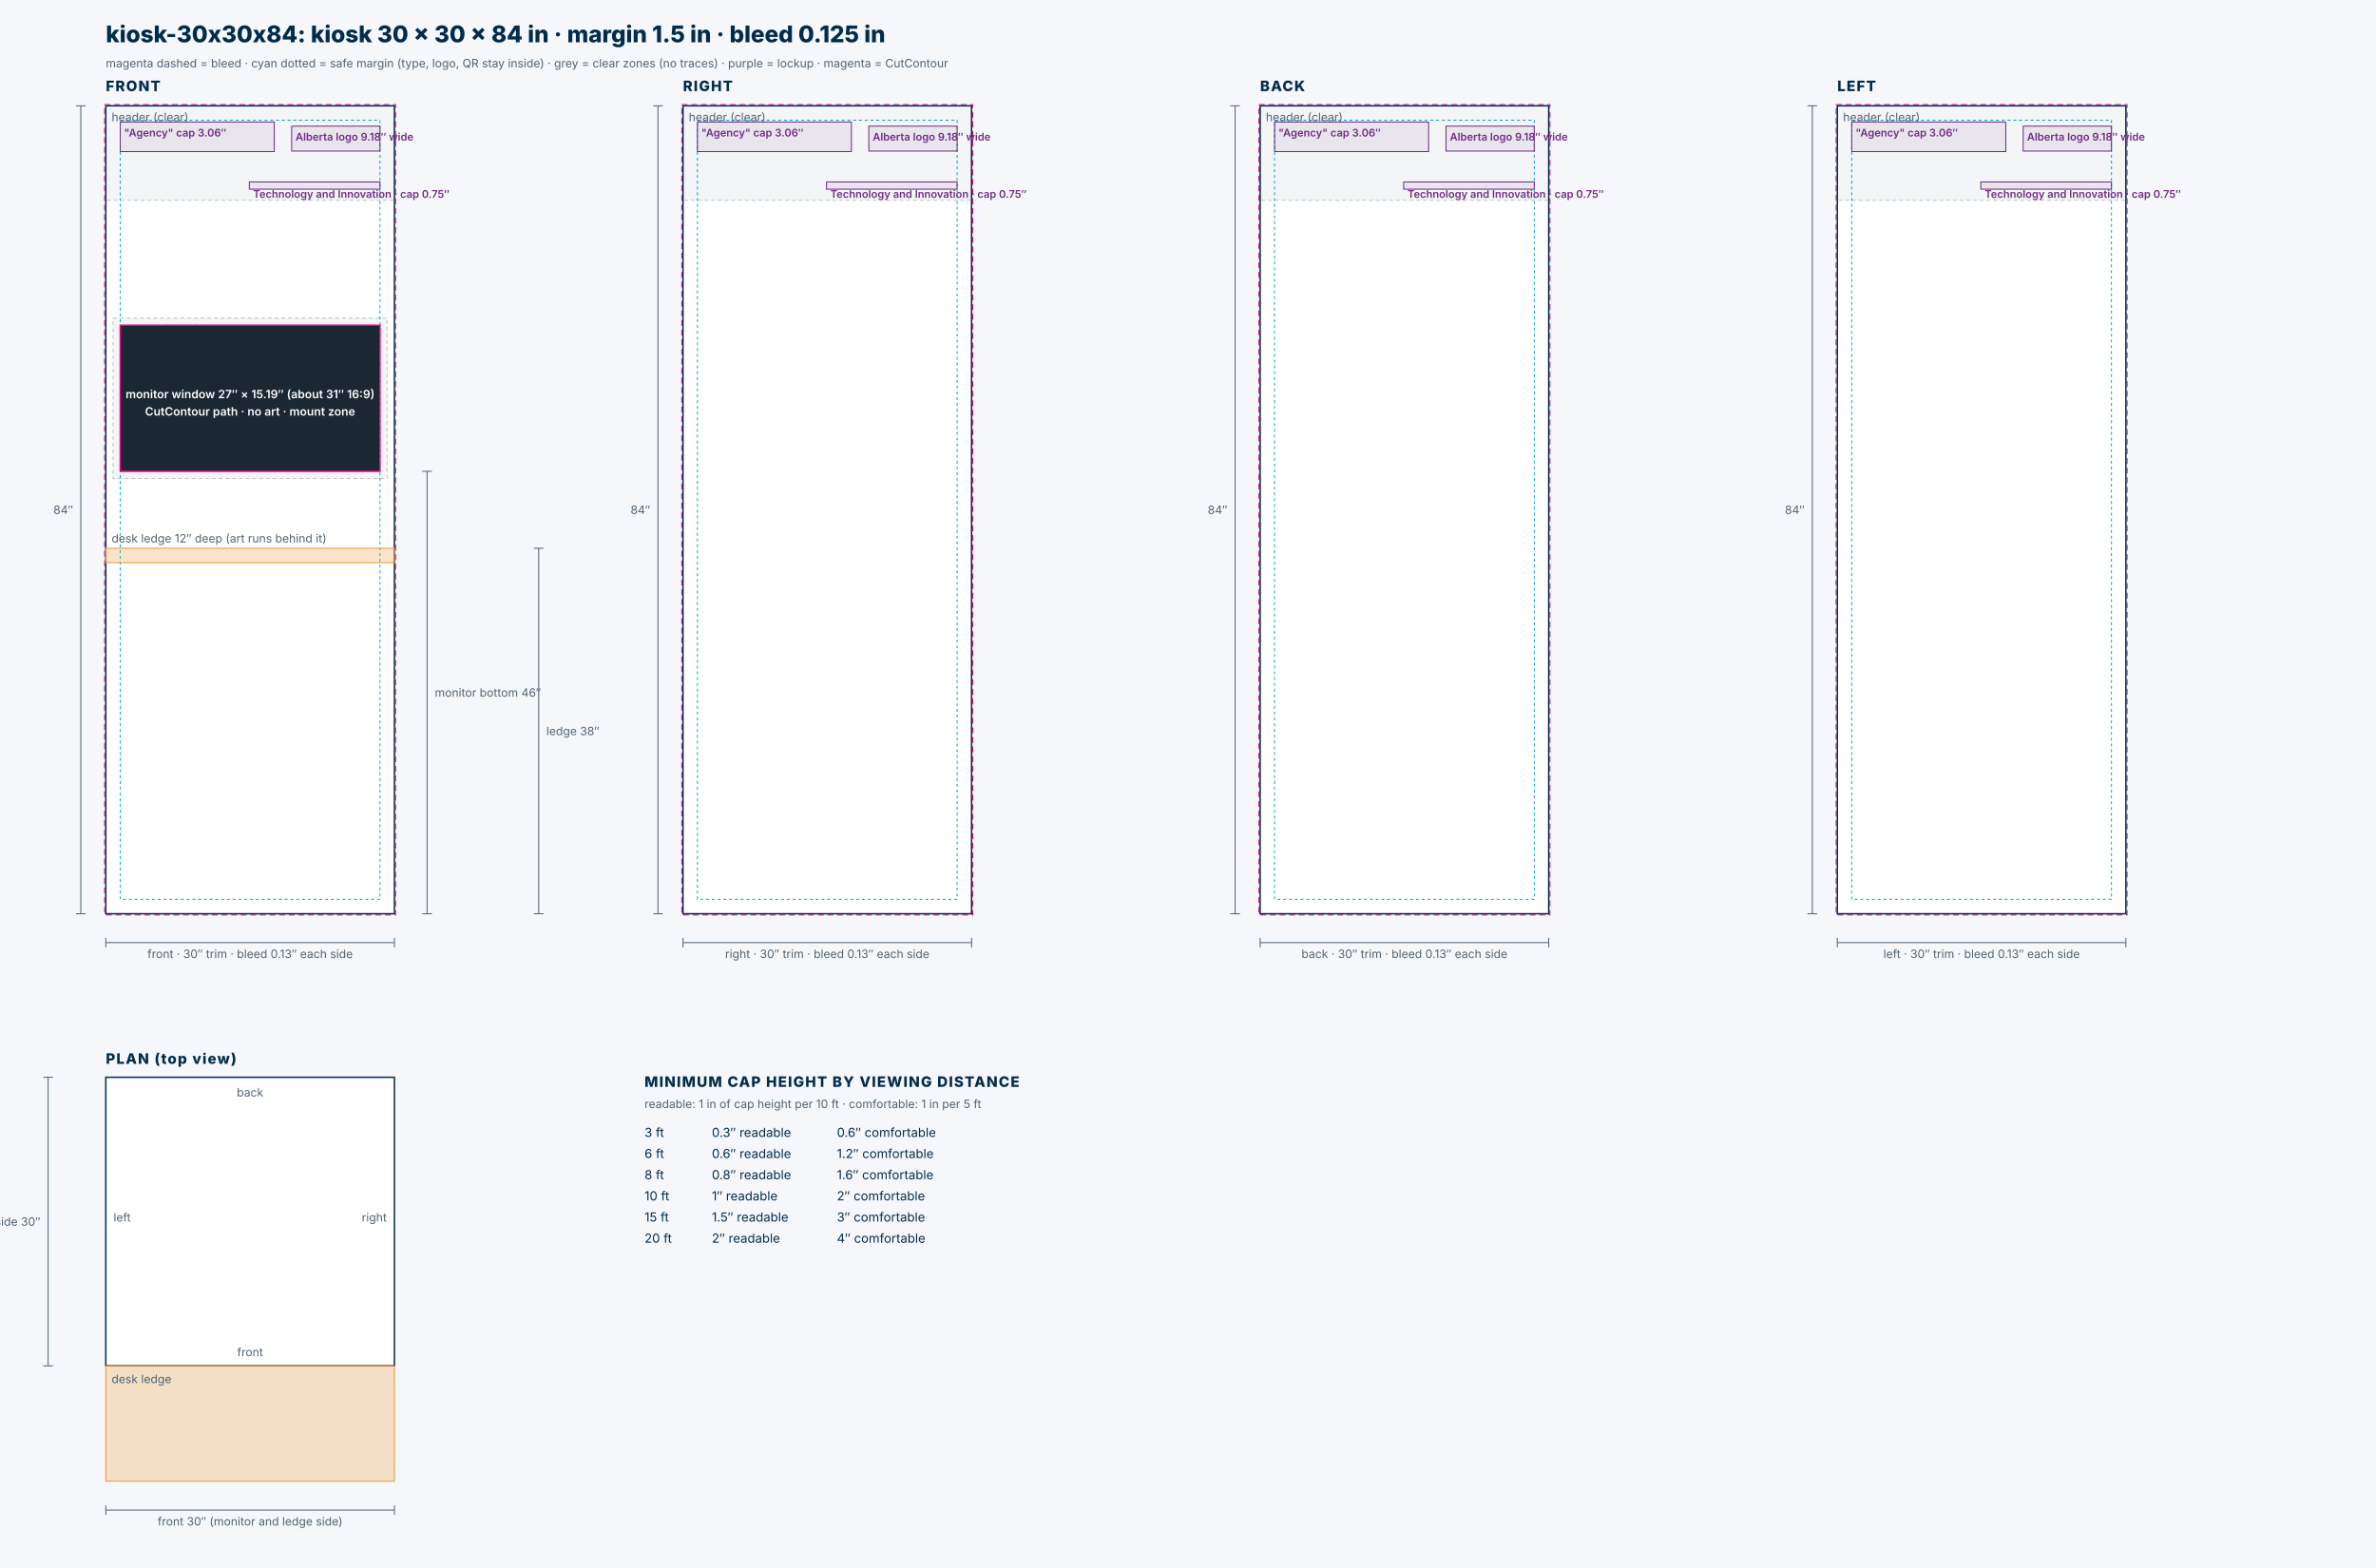
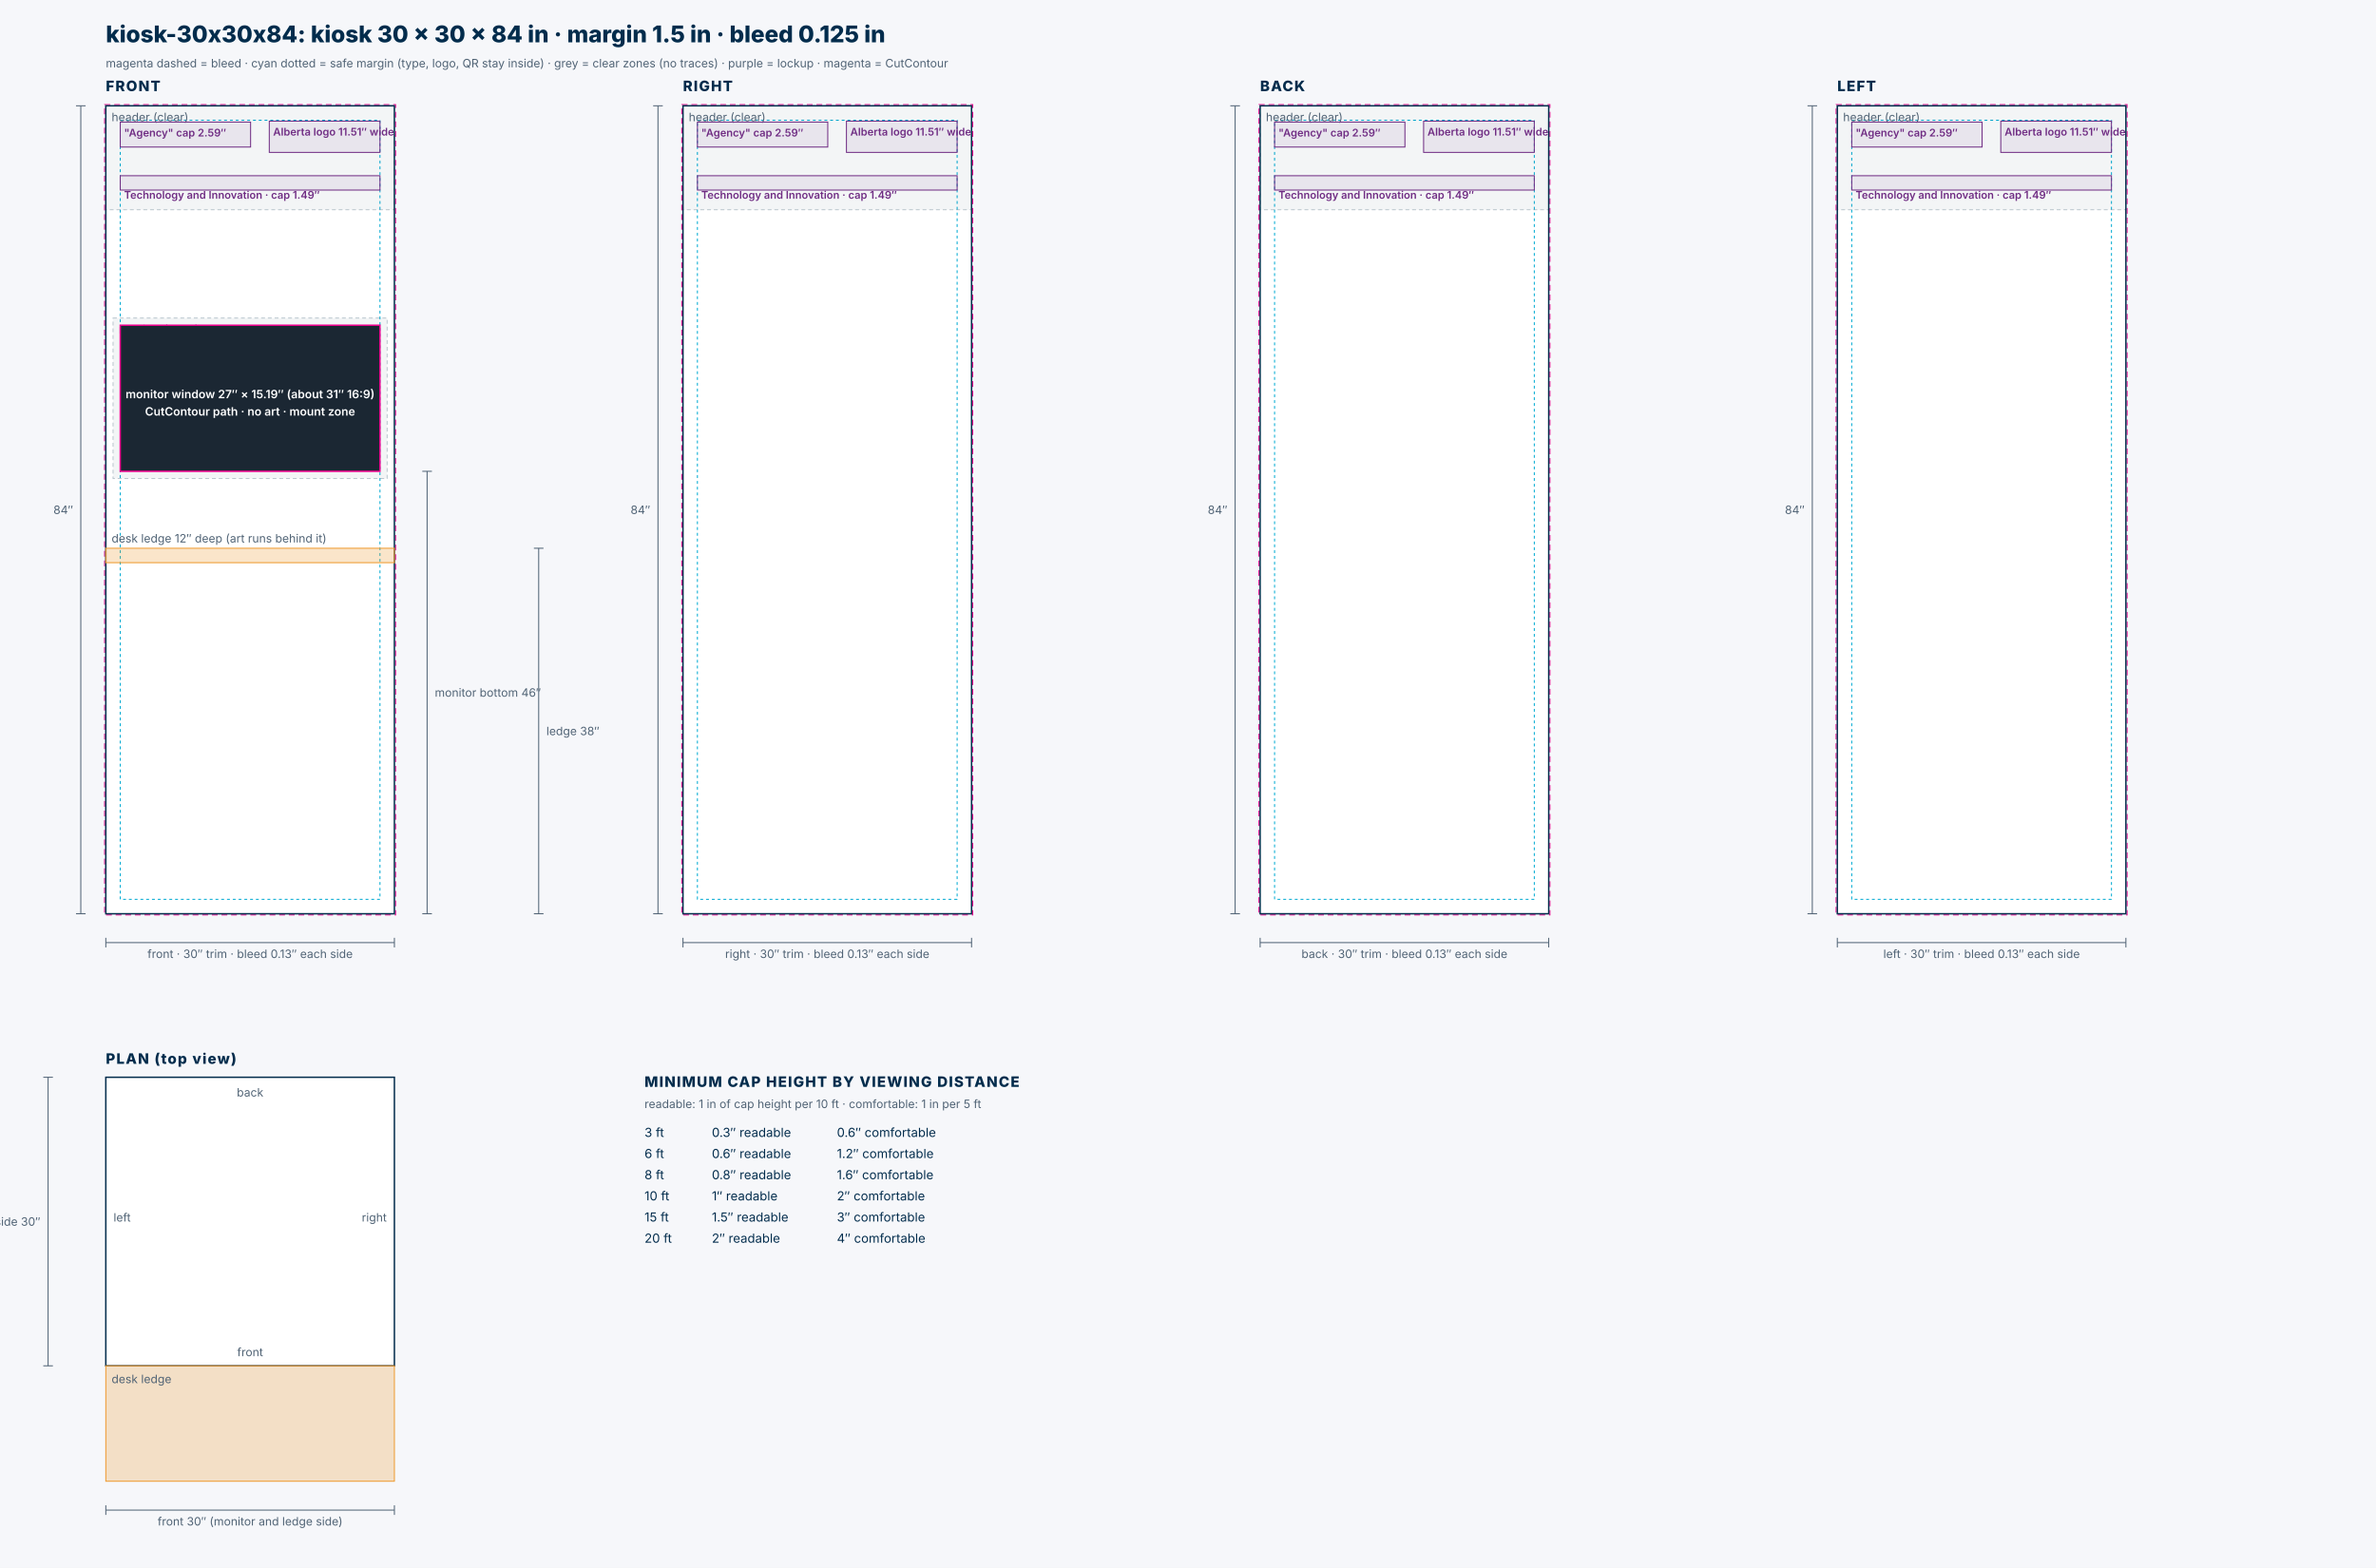
<svg xmlns="http://www.w3.org/2000/svg" width="2470" height="1630" viewBox="0 0 2470 1630">
  <style>
    text{font-family:Inter,Arial,sans-serif;fill:#022C4C} .fl{font-weight:800;font-size:15px;letter-spacing:.08em} .zl{font-size:12px;fill:#4F6274} .ll{font-size:11px;fill:#6F2C83;font-weight:600} .ml{font-size:12px;fill:#fff;font-weight:600} .tt{font-size:13px}
    .dim line{stroke:#4F6274;stroke-width:1} .dim text{font-size:12px;fill:#4F6274} .trim{fill:#fff;stroke:#022C4C;stroke-width:1.5} .bleed{fill:none;stroke:#EC008C;stroke-width:1;stroke-dasharray:6 4}
    .safe{fill:none;stroke:#00AAD2;stroke-width:1;stroke-dasharray:3 3} .zone{fill:rgba(2,44,76,.05);stroke:rgba(2,44,76,.25);stroke-dasharray:4 3} .lock{fill:rgba(111,44,131,.08);stroke:#6F2C83;stroke-width:1}
    .mon{fill:#1b2733;stroke:#EC008C;stroke-width:1.5} .ledge{fill:rgba(238,154,46,.25);stroke:#EE9A2E}
  </style>
  <rect width="2470" height="1630" fill="#F6F7FA" />
  <text x="110" y="44" style="font-weight:800;font-size:24px">kiosk-30x30x84: kiosk 30 × 30 × 84 in · margin 1.5 in · bleed 0.125 in</text>
  <text x="110" y="70" class="zl">magenta dashed = bleed · cyan dotted = safe margin (type, logo, QR stay inside) · grey = clear zones (no traces) · purple = lockup · magenta = CutContour</text>
  <rect x="108.75" y="108.75" width="302.5" height="842.5" class="bleed" />
  <rect x="110" y="110" width="300" height="840" class="trim" />
  <rect x="125" y="125" width="270" height="810" class="safe" />
  <rect x="117.5" y="330.625" width="285" height="166.875" class="zone z-monitor" />
  <text class="zl" x="123.5" y="346.625">monitor (clear)</text>
-   <rect x="110" y="110" width="300" height="98.24" class="zone z-header" />
+   <rect x="110" y="110" width="300" height="108.057" class="zone z-header" />
  <text class="zl" x="116" y="126">header (clear)</text>
-   <rect x="125" y="126.895" width="160.123" height="30.697" class="lock" />
-   <text class="ll" x="129" y="141.895">"Agency" cap 3.06″</text>
-   <rect x="303.2" y="131.148" width="91.8" height="25.925" class="lock" />
-   <text class="ll" x="307.2" y="146.148">Alberta logo 9.18″ wide</text>
-   <rect x="259.212" y="189.163" width="135.788" height="7.5" class="lock" />
-   <text class="ll" x="263.212" y="205.663">Technology and Innovation · cap 0.75″</text>
+   <rect x="125" y="126.911" width="135.515" height="25.979" class="lock" />
+   <text class="ll" x="129" y="141.911">"Agency" cap 2.59″</text>
+   <rect x="279.933" y="125.935" width="115.067" height="32.496" class="lock" />
+   <text class="ll" x="283.933" y="140.935">Alberta logo 11.51″ wide</text>
+   <rect x="125" y="182.691" width="270" height="14.913" class="lock" />
+   <text class="ll" x="129" y="206.604">Technology and Innovation · cap 1.49″</text>
  <rect x="125" y="338.125" width="270" height="151.875" class="mon" />
  <text class="ml" x="260" y="414.062" text-anchor="middle">monitor window 27″ × 15.19″ (about 31″ 16:9)</text>
  <text class="ml" x="260" y="432.062" text-anchor="middle">CutContour path · no art · mount zone</text>
  <g class="dim">
    <line x1="444" y1="490" x2="444" y2="950" />
    <line x1="439" y1="490" x2="449" y2="490" />
    <line x1="439" y1="950" x2="449" y2="950" />
    <text x="452" y="720" text-anchor="start" dominant-baseline="middle">monitor bottom 46″</text>
  </g>
  <rect x="110" y="570" width="300" height="15" class="ledge" />
  <text class="zl" x="116" y="564">desk ledge 12″ deep (art runs behind it)</text>
  <g class="dim">
    <line x1="560" y1="570" x2="560" y2="950" />
    <line x1="555" y1="570" x2="565" y2="570" />
    <line x1="555" y1="950" x2="565" y2="950" />
    <text x="568" y="760" text-anchor="start" dominant-baseline="middle">ledge 38″</text>
  </g>
  <g class="dim">
    <line x1="110" y1="980" x2="410" y2="980" />
    <line x1="110" y1="975" x2="110" y2="985" />
    <line x1="410" y1="975" x2="410" y2="985" />
    <text x="260" y="996" text-anchor="middle">front · 30″ trim · bleed 0.13″ each side</text>
  </g>
  <g class="dim">
    <line x1="84" y1="110" x2="84" y2="950" />
    <line x1="79" y1="110" x2="89" y2="110" />
    <line x1="79" y1="950" x2="89" y2="950" />
    <text x="76" y="530" text-anchor="end" dominant-baseline="middle">84″</text>
  </g>
  <text class="fl" x="110" y="94.75">FRONT</text>
  <rect x="708.75" y="108.75" width="302.5" height="842.5" class="bleed" />
  <rect x="710" y="110" width="300" height="840" class="trim" />
  <rect x="725" y="125" width="270" height="810" class="safe" />
-   <rect x="710" y="110" width="300" height="98.24" class="zone z-header" />
+   <rect x="710" y="110" width="300" height="108.057" class="zone z-header" />
  <text class="zl" x="716" y="126">header (clear)</text>
-   <rect x="725" y="126.895" width="160.123" height="30.697" class="lock" />
-   <text class="ll" x="729" y="141.895">"Agency" cap 3.06″</text>
-   <rect x="903.2" y="131.148" width="91.8" height="25.925" class="lock" />
-   <text class="ll" x="907.2" y="146.148">Alberta logo 9.18″ wide</text>
-   <rect x="859.212" y="189.163" width="135.788" height="7.5" class="lock" />
-   <text class="ll" x="863.212" y="205.663">Technology and Innovation · cap 0.75″</text>
+   <rect x="725" y="126.911" width="135.515" height="25.979" class="lock" />
+   <text class="ll" x="729" y="141.911">"Agency" cap 2.59″</text>
+   <rect x="879.933" y="125.935" width="115.067" height="32.496" class="lock" />
+   <text class="ll" x="883.933" y="140.935">Alberta logo 11.51″ wide</text>
+   <rect x="725" y="182.691" width="270" height="14.913" class="lock" />
+   <text class="ll" x="729" y="206.604">Technology and Innovation · cap 1.49″</text>
  <g class="dim">
    <line x1="710" y1="980" x2="1010" y2="980" />
    <line x1="710" y1="975" x2="710" y2="985" />
    <line x1="1010" y1="975" x2="1010" y2="985" />
    <text x="860" y="996" text-anchor="middle">right · 30″ trim · bleed 0.13″ each side</text>
  </g>
  <g class="dim">
    <line x1="684" y1="110" x2="684" y2="950" />
    <line x1="679" y1="110" x2="689" y2="110" />
    <line x1="679" y1="950" x2="689" y2="950" />
    <text x="676" y="530" text-anchor="end" dominant-baseline="middle">84″</text>
  </g>
  <text class="fl" x="710" y="94.75">RIGHT</text>
  <rect x="1308.75" y="108.75" width="302.5" height="842.5" class="bleed" />
  <rect x="1310" y="110" width="300" height="840" class="trim" />
  <rect x="1325" y="125" width="270" height="810" class="safe" />
-   <rect x="1310" y="110" width="300" height="98.24" class="zone z-header" />
+   <rect x="1310" y="110" width="300" height="108.057" class="zone z-header" />
  <text class="zl" x="1316" y="126">header (clear)</text>
-   <rect x="1325" y="126.895" width="160.123" height="30.697" class="lock" />
-   <text class="ll" x="1329" y="141.895">"Agency" cap 3.06″</text>
-   <rect x="1503.2" y="131.148" width="91.8" height="25.925" class="lock" />
-   <text class="ll" x="1507.2" y="146.148">Alberta logo 9.18″ wide</text>
-   <rect x="1459.212" y="189.163" width="135.788" height="7.5" class="lock" />
-   <text class="ll" x="1463.212" y="205.663">Technology and Innovation · cap 0.75″</text>
+   <rect x="1325" y="126.911" width="135.515" height="25.979" class="lock" />
+   <text class="ll" x="1329" y="141.911">"Agency" cap 2.59″</text>
+   <rect x="1479.933" y="125.935" width="115.067" height="32.496" class="lock" />
+   <text class="ll" x="1483.933" y="140.935">Alberta logo 11.51″ wide</text>
+   <rect x="1325" y="182.691" width="270" height="14.913" class="lock" />
+   <text class="ll" x="1329" y="206.604">Technology and Innovation · cap 1.49″</text>
  <g class="dim">
    <line x1="1310" y1="980" x2="1610" y2="980" />
    <line x1="1310" y1="975" x2="1310" y2="985" />
    <line x1="1610" y1="975" x2="1610" y2="985" />
    <text x="1460" y="996" text-anchor="middle">back · 30″ trim · bleed 0.13″ each side</text>
  </g>
  <g class="dim">
    <line x1="1284" y1="110" x2="1284" y2="950" />
    <line x1="1279" y1="110" x2="1289" y2="110" />
    <line x1="1279" y1="950" x2="1289" y2="950" />
    <text x="1276" y="530" text-anchor="end" dominant-baseline="middle">84″</text>
  </g>
  <text class="fl" x="1310" y="94.75">BACK</text>
  <rect x="1908.75" y="108.75" width="302.5" height="842.5" class="bleed" />
  <rect x="1910" y="110" width="300" height="840" class="trim" />
  <rect x="1925" y="125" width="270" height="810" class="safe" />
-   <rect x="1910" y="110" width="300" height="98.24" class="zone z-header" />
+   <rect x="1910" y="110" width="300" height="108.057" class="zone z-header" />
  <text class="zl" x="1916" y="126">header (clear)</text>
-   <rect x="1925" y="126.895" width="160.123" height="30.697" class="lock" />
-   <text class="ll" x="1929" y="141.895">"Agency" cap 3.06″</text>
-   <rect x="2103.2" y="131.148" width="91.8" height="25.925" class="lock" />
-   <text class="ll" x="2107.2" y="146.148">Alberta logo 9.18″ wide</text>
-   <rect x="2059.212" y="189.163" width="135.788" height="7.5" class="lock" />
-   <text class="ll" x="2063.212" y="205.663">Technology and Innovation · cap 0.75″</text>
+   <rect x="1925" y="126.911" width="135.515" height="25.979" class="lock" />
+   <text class="ll" x="1929" y="141.911">"Agency" cap 2.59″</text>
+   <rect x="2079.933" y="125.935" width="115.067" height="32.496" class="lock" />
+   <text class="ll" x="2083.933" y="140.935">Alberta logo 11.51″ wide</text>
+   <rect x="1925" y="182.691" width="270" height="14.913" class="lock" />
+   <text class="ll" x="1929" y="206.604">Technology and Innovation · cap 1.49″</text>
  <g class="dim">
    <line x1="1910" y1="980" x2="2210" y2="980" />
    <line x1="1910" y1="975" x2="1910" y2="985" />
    <line x1="2210" y1="975" x2="2210" y2="985" />
    <text x="2060" y="996" text-anchor="middle">left · 30″ trim · bleed 0.13″ each side</text>
  </g>
  <g class="dim">
    <line x1="1884" y1="110" x2="1884" y2="950" />
    <line x1="1879" y1="110" x2="1889" y2="110" />
    <line x1="1879" y1="950" x2="1889" y2="950" />
    <text x="1876" y="530" text-anchor="end" dominant-baseline="middle">84″</text>
  </g>
  <text class="fl" x="1910" y="94.75">LEFT</text>
  <rect x="110" y="1120" width="300" height="300" class="trim" />
  <text class="fl" x="110" y="1106">PLAN (top view)</text>
  <rect x="110" y="1420" width="300" height="120" class="ledge" />
  <text class="zl" x="116" y="1438">desk ledge</text>
  <g class="dim">
    <line x1="110" y1="1570" x2="410" y2="1570" />
    <line x1="110" y1="1565" x2="110" y2="1575" />
    <line x1="410" y1="1565" x2="410" y2="1575" />
    <text x="260" y="1586" text-anchor="middle">front 30″ (monitor and ledge side)</text>
  </g>
  <g class="dim">
    <line x1="50" y1="1120" x2="50" y2="1420" />
    <line x1="45" y1="1120" x2="55" y2="1120" />
    <line x1="45" y1="1420" x2="55" y2="1420" />
    <text x="42" y="1270" text-anchor="end" dominant-baseline="middle">side 30″</text>
  </g>
  <text class="zl" x="260" y="1140" text-anchor="middle">back</text>
  <text class="zl" x="402" y="1270" text-anchor="end">right</text>
  <text class="zl" x="118" y="1270">left</text>
  <text class="zl" x="260" y="1410" text-anchor="middle">front</text>
  <text class="fl" x="670" y="1130">MINIMUM CAP HEIGHT BY VIEWING DISTANCE</text>
  <text class="zl" x="670" y="1152">readable: 1 in of cap height per 10 ft · comfortable: 1 in per 5 ft</text>
  <text class="tt" x="670" y="1182">3 ft</text>
  <text class="tt" x="740" y="1182">0.3″ readable</text>
  <text class="tt" x="870" y="1182">0.6″ comfortable</text>
  <text class="tt" x="670" y="1204">6 ft</text>
  <text class="tt" x="740" y="1204">0.6″ readable</text>
  <text class="tt" x="870" y="1204">1.2″ comfortable</text>
  <text class="tt" x="670" y="1226">8 ft</text>
  <text class="tt" x="740" y="1226">0.8″ readable</text>
  <text class="tt" x="870" y="1226">1.6″ comfortable</text>
  <text class="tt" x="670" y="1248">10 ft</text>
  <text class="tt" x="740" y="1248">1″ readable</text>
  <text class="tt" x="870" y="1248">2″ comfortable</text>
  <text class="tt" x="670" y="1270">15 ft</text>
  <text class="tt" x="740" y="1270">1.5″ readable</text>
  <text class="tt" x="870" y="1270">3″ comfortable</text>
  <text class="tt" x="670" y="1292">20 ft</text>
  <text class="tt" x="740" y="1292">2″ readable</text>
  <text class="tt" x="870" y="1292">4″ comfortable</text>
</svg>
